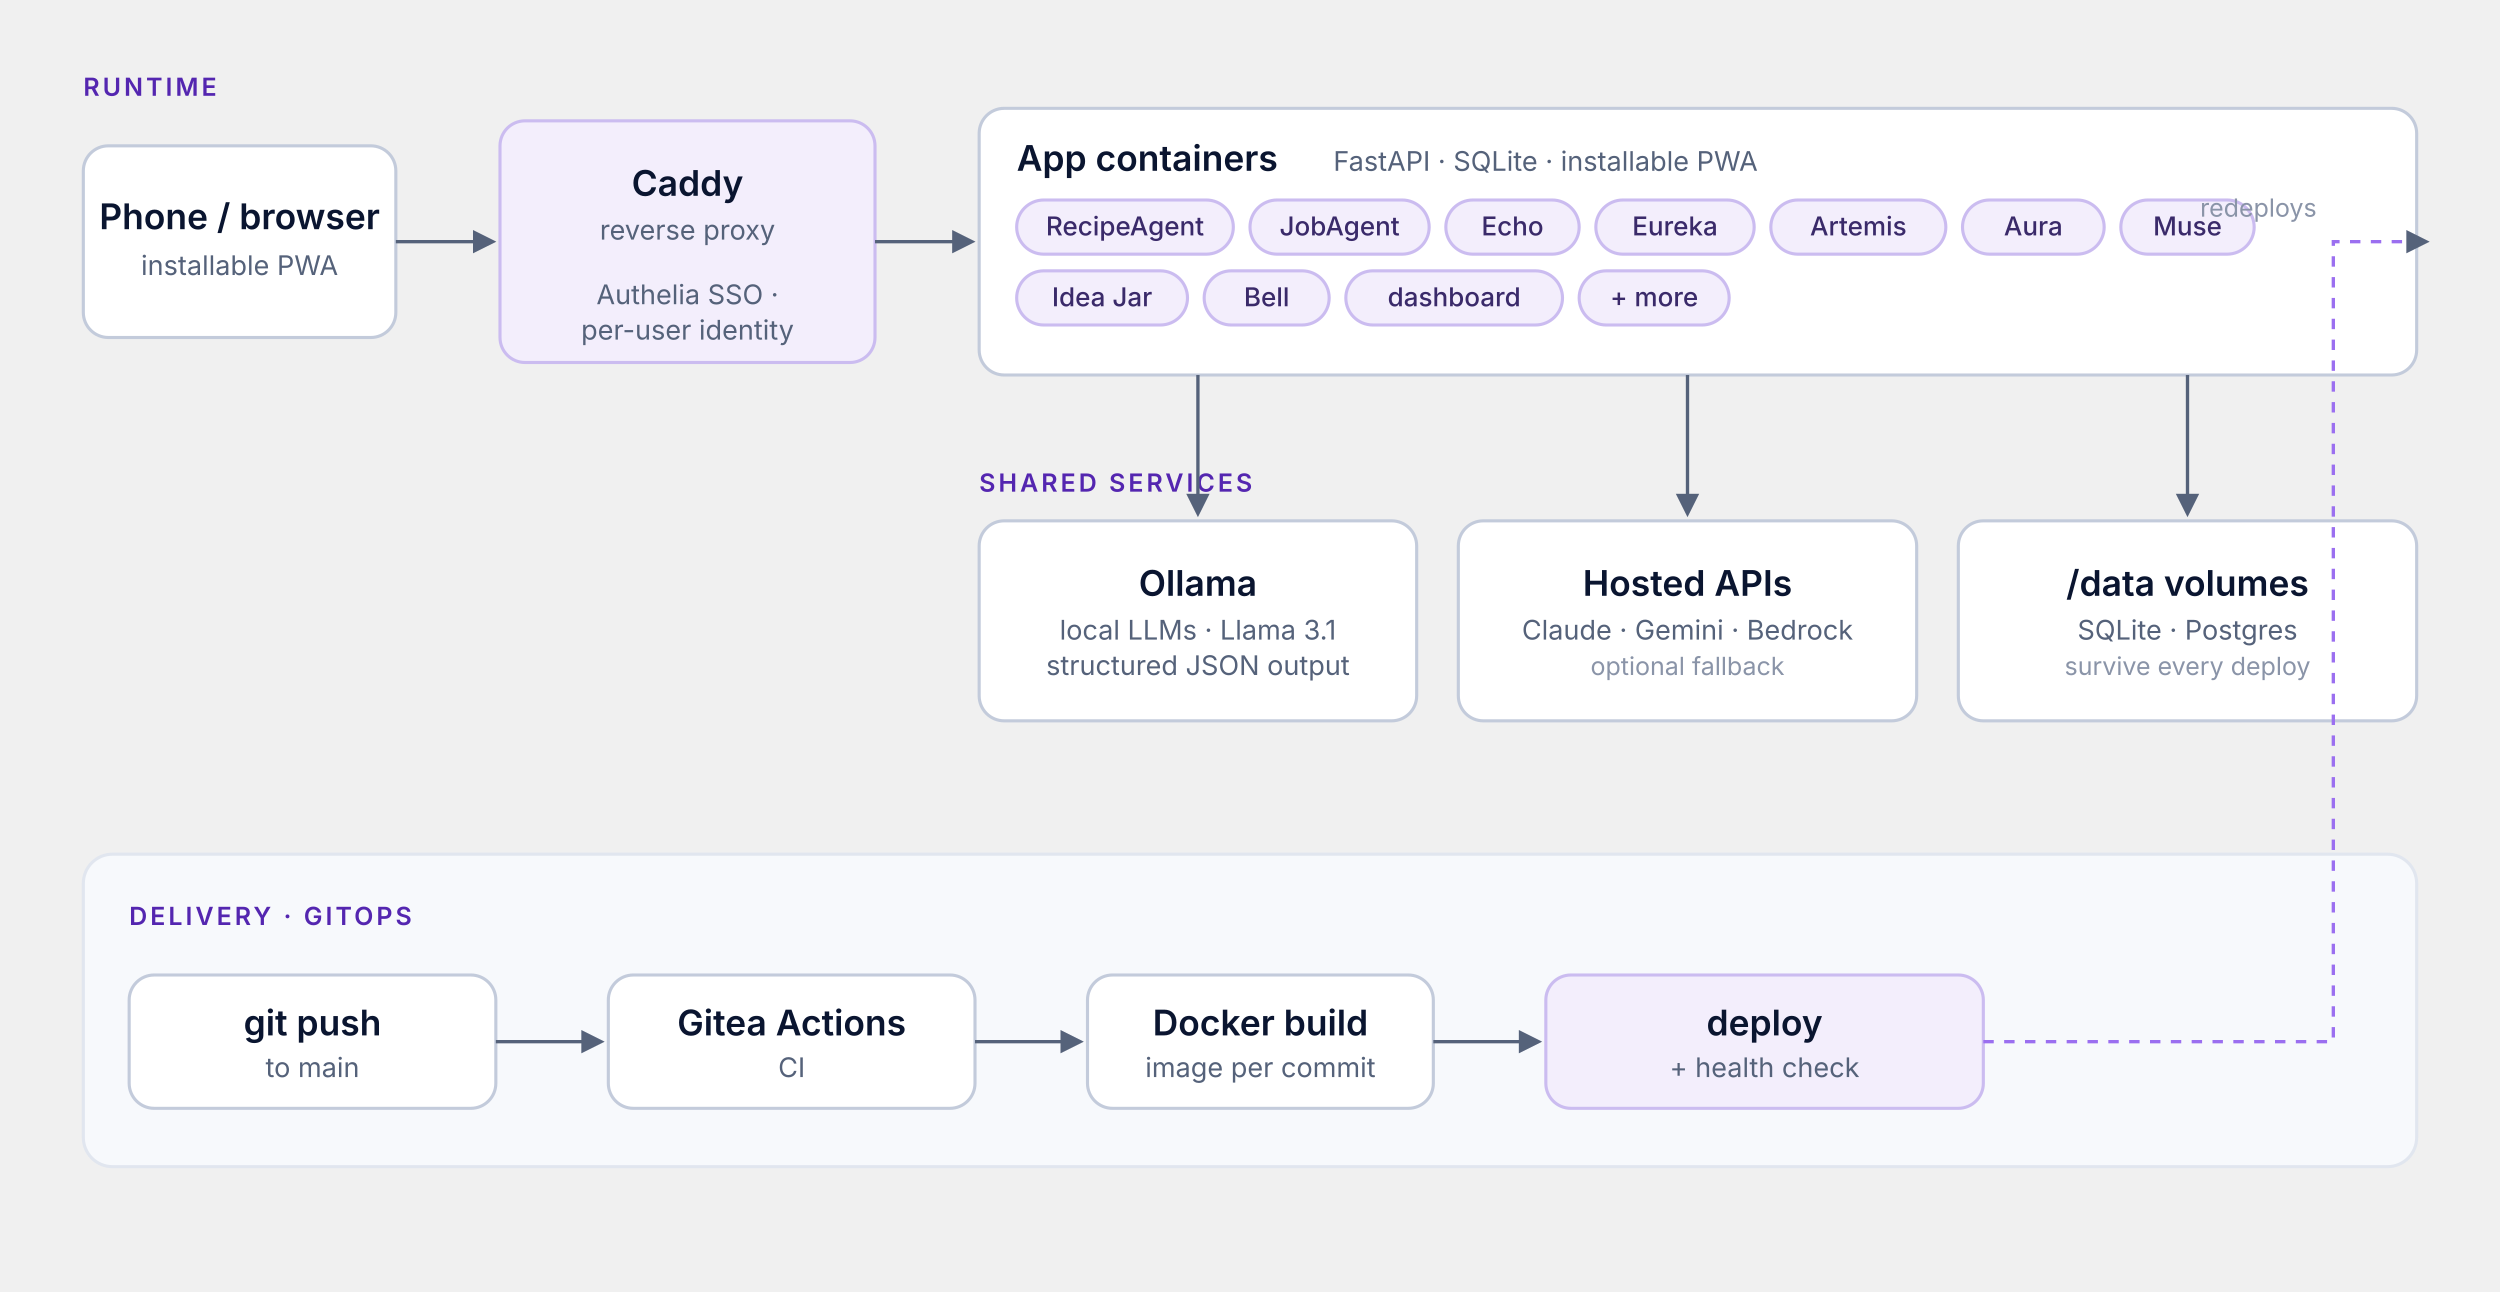
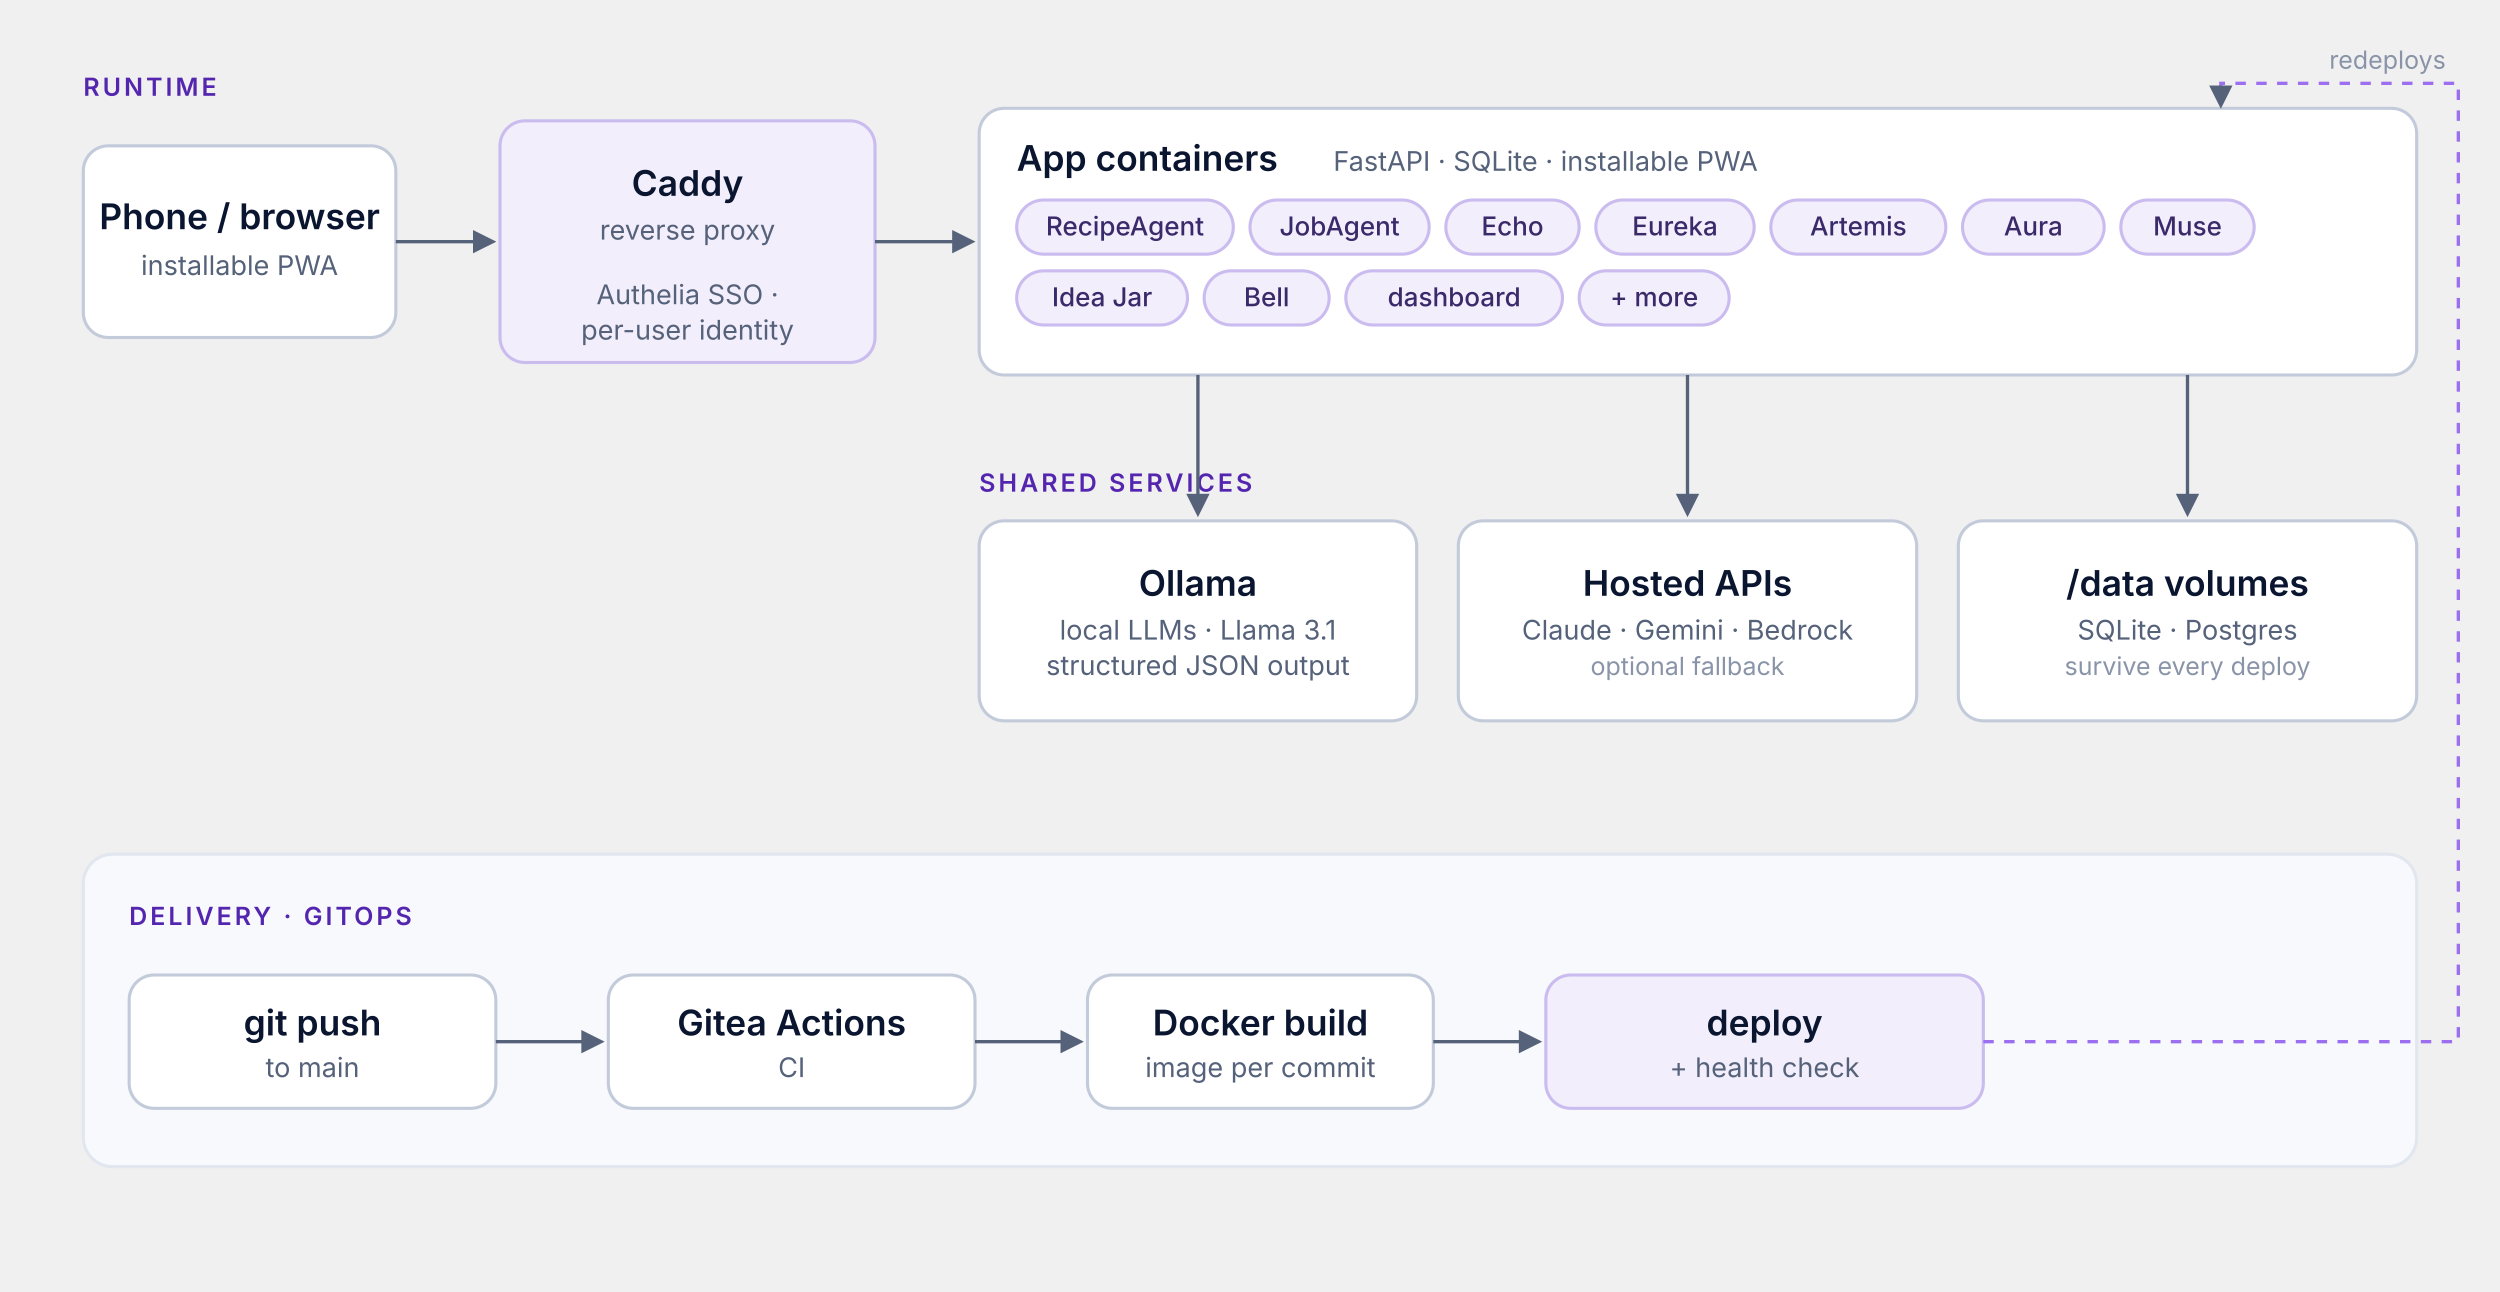
<svg xmlns="http://www.w3.org/2000/svg" viewBox="0 0 1200 620" role="img" aria-label="Architecture of the self-hosted app platform">
  <defs>
    <marker id="ah" viewBox="0 0 10 10" refX="8" refY="5" markerWidth="7" markerHeight="7" orient="auto-start-reverse">
      <path d="M0 0L10 5L0 10z" fill="#55627a" />
    </marker>
    <style>
      text { font-family: system-ui, -apple-system, "Segoe UI", sans-serif; }
      .box { fill:#ffffff; stroke:#c3cbdb; stroke-width:1.5; }
      .accent { fill:#f3eefc; stroke:#cbbcf0; stroke-width:1.5; }
      .strip { fill:#f7f9fc; stroke:#e1e6ef; stroke-width:1.5; }
      .t { font-size:17px; font-weight:600; fill:#0a1530; }
      .s { font-size:13px; fill:#55627a; }
      .lane { font-size:12px; font-weight:600; letter-spacing:.12em; fill:#5426b0; }
      .chip-t { font-size:12.5px; fill:#3a2a6a; font-weight:500; }
      .cap { font-size:12px; fill:#8a94a8; }
      .edge { stroke:#55627a; stroke-width:1.6; fill:none; }
      .dash { stroke:#9b6ff0; stroke-width:1.6; fill:none; stroke-dasharray:5 5; }
    </style>
  </defs>
  <text class="lane" x="40" y="46">RUNTIME</text>
  <rect class="box" x="40" y="70" width="150" height="92" rx="12" />
  <text class="t" x="115" y="110" text-anchor="middle">Phone / browser</text>
  <text class="s" x="115" y="132" text-anchor="middle">installable PWA</text>
  <rect class="accent" x="240" y="58" width="180" height="116" rx="12" />
  <text class="t" x="330" y="94" text-anchor="middle">Caddy</text>
  <text class="s" x="330" y="115" text-anchor="middle">reverse proxy</text>
  <text class="s" x="330" y="146" text-anchor="middle">Authelia SSO ·</text>
  <text class="s" x="330" y="163" text-anchor="middle">per-user identity</text>
  <rect class="box" x="470" y="52" width="690" height="128" rx="12" />
  <text class="t" x="488" y="82">App containers</text>
  <text class="s" x="640" y="82">FastAPI · SQLite · installable PWA</text>
  <g>
    <rect class="accent" x="488" y="96" width="104" height="26" rx="13" />
    <text class="chip-t" x="540" y="113" text-anchor="middle">RecipeAgent</text>
    <rect class="accent" x="600" y="96" width="86" height="26" rx="13" />
    <text class="chip-t" x="643" y="113" text-anchor="middle">JobAgent</text>
    <rect class="accent" x="694" y="96" width="64" height="26" rx="13" />
    <text class="chip-t" x="726" y="113" text-anchor="middle">Echo</text>
    <rect class="accent" x="766" y="96" width="76" height="26" rx="13" />
    <text class="chip-t" x="804" y="113" text-anchor="middle">Eureka</text>
    <rect class="accent" x="850" y="96" width="84" height="26" rx="13" />
    <text class="chip-t" x="892" y="113" text-anchor="middle">Artemis</text>
    <rect class="accent" x="942" y="96" width="68" height="26" rx="13" />
    <text class="chip-t" x="976" y="113" text-anchor="middle">Aura</text>
    <rect class="accent" x="1018" y="96" width="64" height="26" rx="13" />
    <text class="chip-t" x="1050" y="113" text-anchor="middle">Muse</text>
  </g>
  <g>
    <rect class="accent" x="488" y="130" width="82" height="26" rx="13" />
    <text class="chip-t" x="529" y="147" text-anchor="middle">Idea Jar</text>
    <rect class="accent" x="578" y="130" width="60" height="26" rx="13" />
    <text class="chip-t" x="608" y="147" text-anchor="middle">Bell</text>
    <rect class="accent" x="646" y="130" width="104" height="26" rx="13" />
    <text class="chip-t" x="698" y="147" text-anchor="middle">dashboard</text>
    <rect class="accent" x="758" y="130" width="72" height="26" rx="13" />
    <text class="chip-t" x="794" y="147" text-anchor="middle">+ more</text>
  </g>
  <path class="edge" d="M190 116 H236" marker-end="url(#ah)" />
  <path class="edge" d="M420 116 H466" marker-end="url(#ah)" />
  <text class="lane" x="470" y="236">SHARED SERVICES</text>
  <rect class="box" x="470" y="250" width="210" height="96" rx="12" />
  <text class="t" x="575" y="286" text-anchor="middle">Ollama</text>
  <text class="s" x="575" y="307" text-anchor="middle">local LLMs · Llama 3.1</text>
  <text class="s" x="575" y="324" text-anchor="middle">structured JSON output</text>
  <rect class="box" x="700" y="250" width="220" height="96" rx="12" />
  <text class="t" x="810" y="286" text-anchor="middle">Hosted APIs</text>
  <text class="s" x="810" y="307" text-anchor="middle">Claude · Gemini · Bedrock</text>
  <text class="cap" x="810" y="324" text-anchor="middle">optional fallback</text>
  <rect class="box" x="940" y="250" width="220" height="96" rx="12" />
  <text class="t" x="1050" y="286" text-anchor="middle">/data volumes</text>
  <text class="s" x="1050" y="307" text-anchor="middle">SQLite · Postgres</text>
  <text class="cap" x="1050" y="324" text-anchor="middle">survive every deploy</text>
  <path class="edge" d="M575 180 V246" marker-end="url(#ah)" />
  <path class="edge" d="M810 180 V246" marker-end="url(#ah)" />
  <path class="edge" d="M1050 180 V246" marker-end="url(#ah)" />
  <rect class="strip" x="40" y="410" width="1120" height="150" rx="14" />
  <text class="lane" x="62" y="444">DELIVERY · GITOPS</text>
  <rect class="box" x="62" y="468" width="176" height="64" rx="12" />
  <text class="t" x="150" y="497" text-anchor="middle">git push</text>
  <text class="s" x="150" y="517" text-anchor="middle">to main</text>
  <rect class="box" x="292" y="468" width="176" height="64" rx="12" />
  <text class="t" x="380" y="497" text-anchor="middle">Gitea Actions</text>
  <text class="s" x="380" y="517" text-anchor="middle">CI</text>
  <rect class="box" x="522" y="468" width="166" height="64" rx="12" />
  <text class="t" x="605" y="497" text-anchor="middle">Docker build</text>
  <text class="s" x="605" y="517" text-anchor="middle">image per commit</text>
  <rect class="accent" x="742" y="468" width="210" height="64" rx="12" />
  <text class="t" x="847" y="497" text-anchor="middle">deploy</text>
  <text class="s" x="847" y="517" text-anchor="middle">+ health check</text>
  <path class="edge" d="M238 500 H288" marker-end="url(#ah)" />
  <path class="edge" d="M468 500 H518" marker-end="url(#ah)" />
  <path class="edge" d="M688 500 H738" marker-end="url(#ah)" />
-   <path class="dash" d="M952 500 H1120 V116 H1164" marker-end="url(#ah)" />
-   <text class="cap" x="1112" y="104" text-anchor="end">redeploys</text>
+   <path class="dash" d="M952 500 H1180 V40 H1066 V50" marker-end="url(#ah)" />
+   <text class="cap" x="1174" y="33" text-anchor="end">redeploys</text>
</svg>
